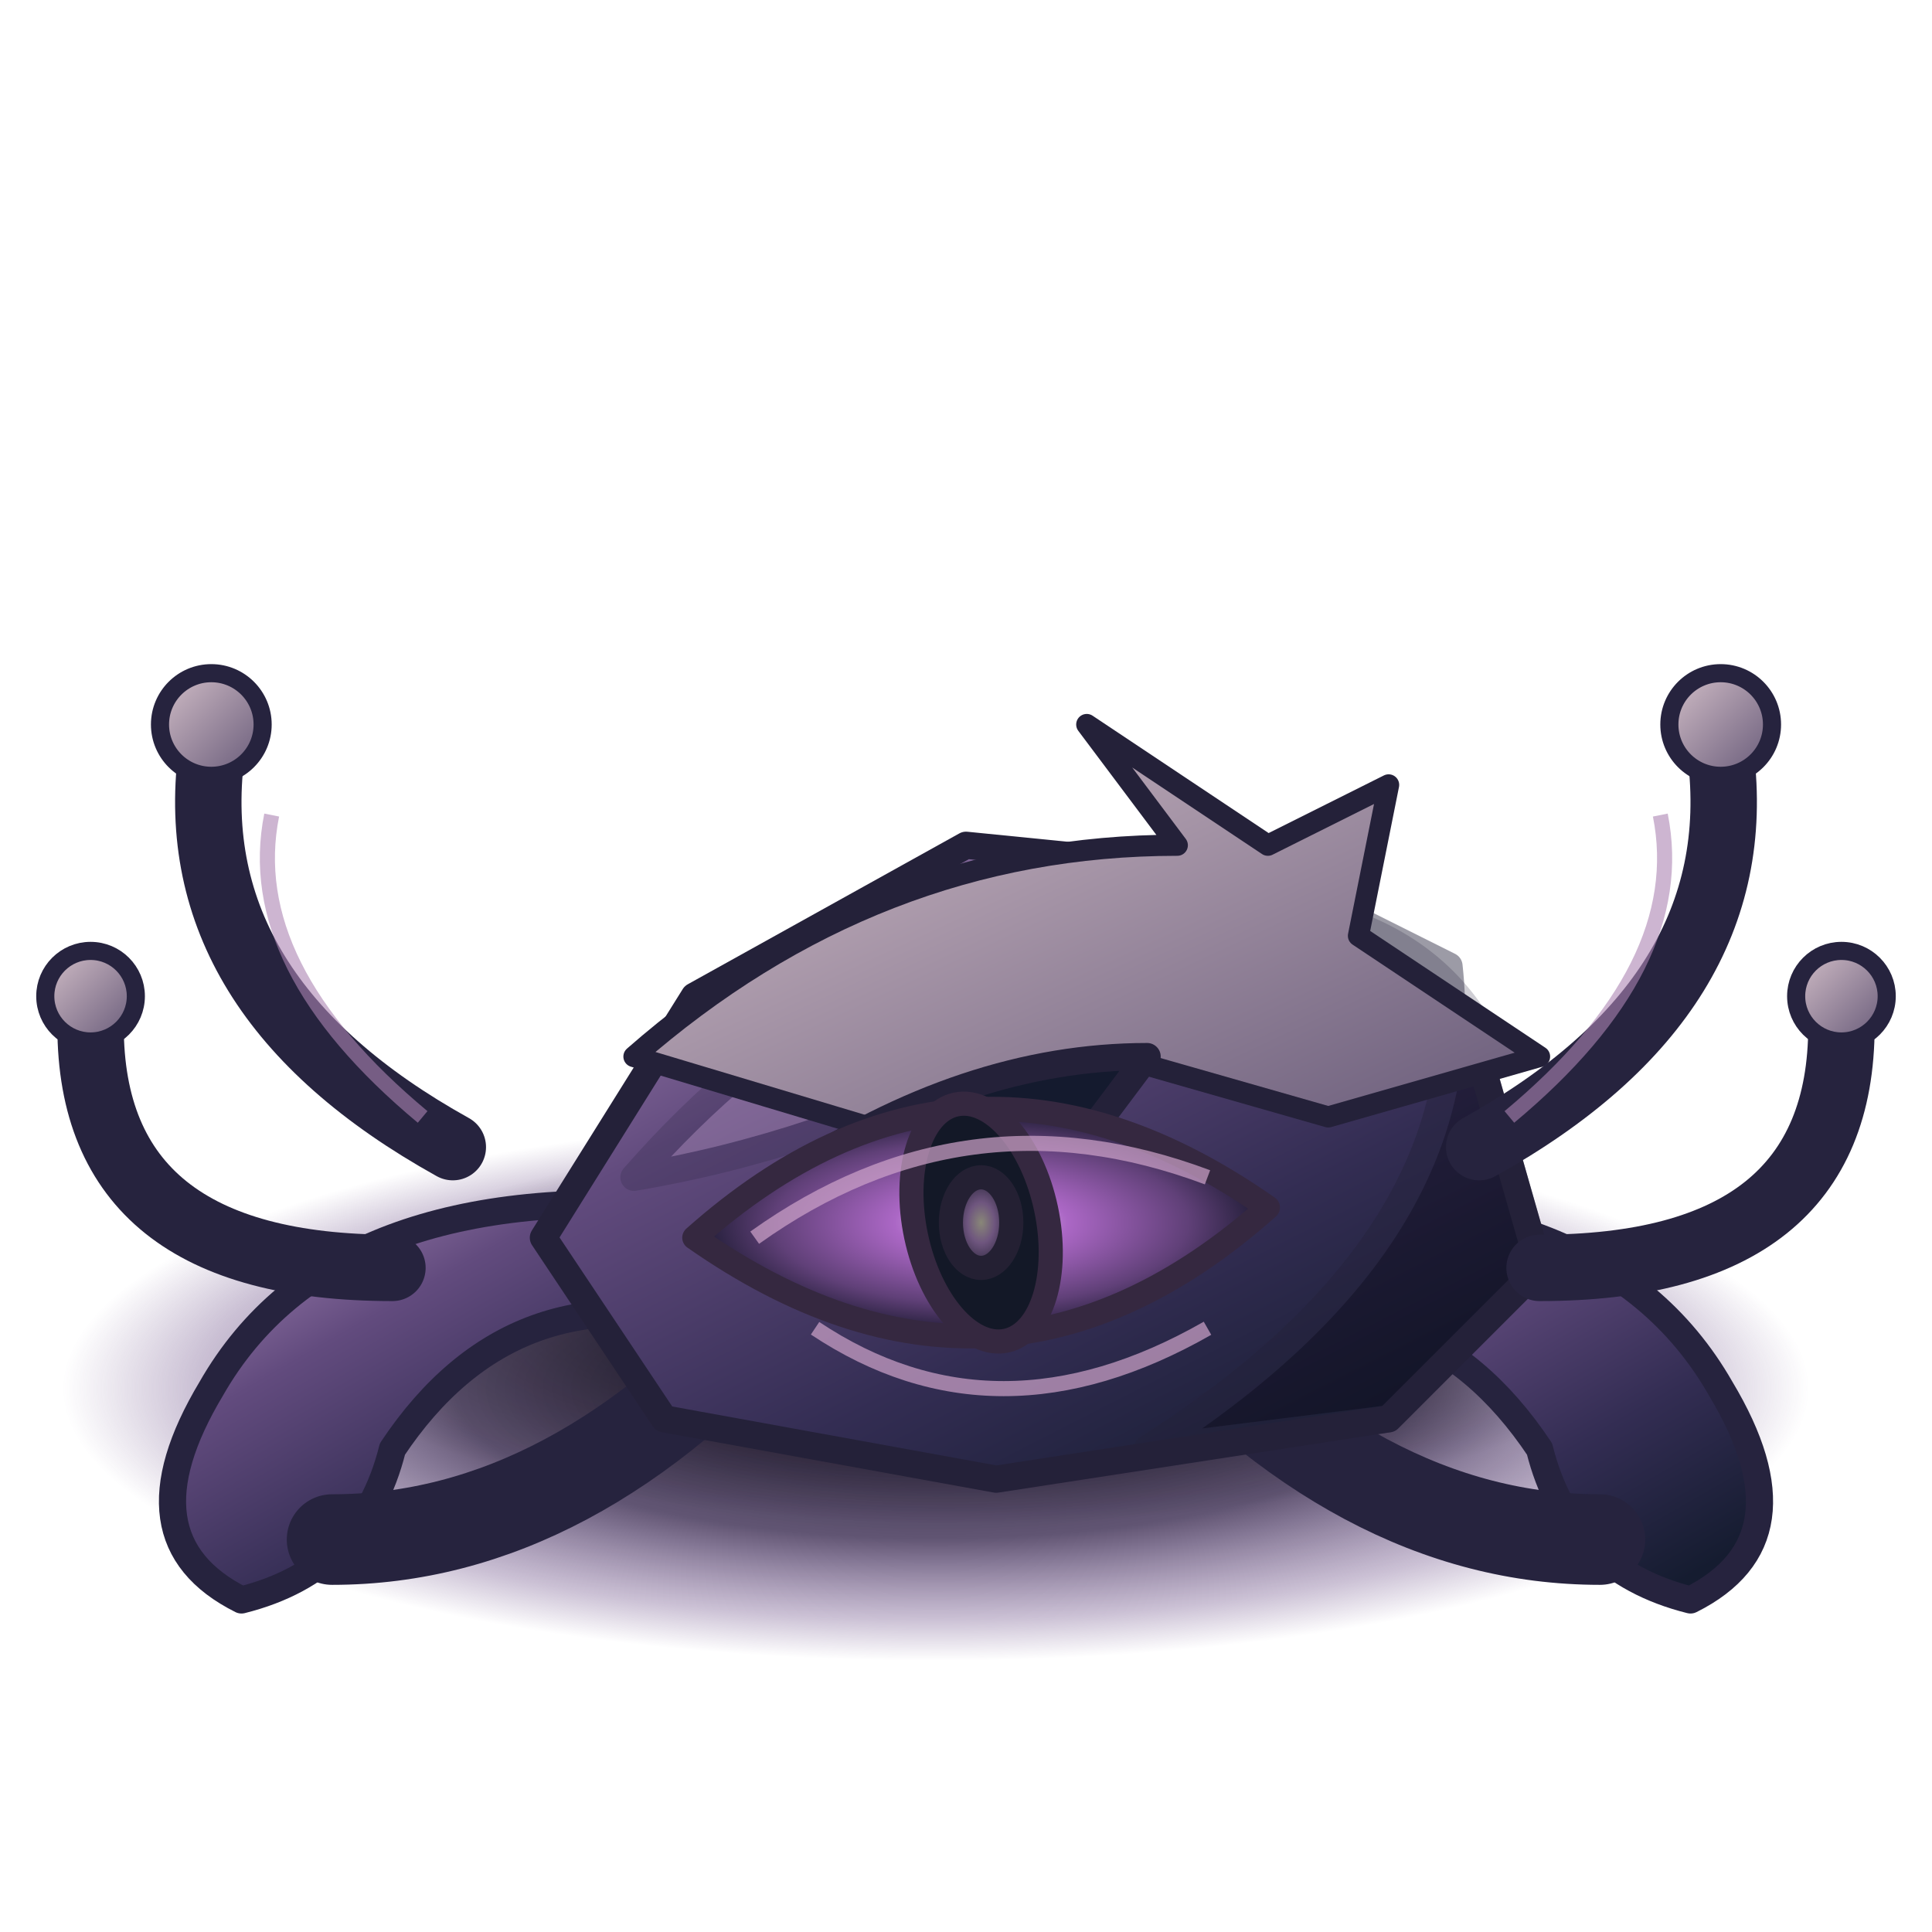
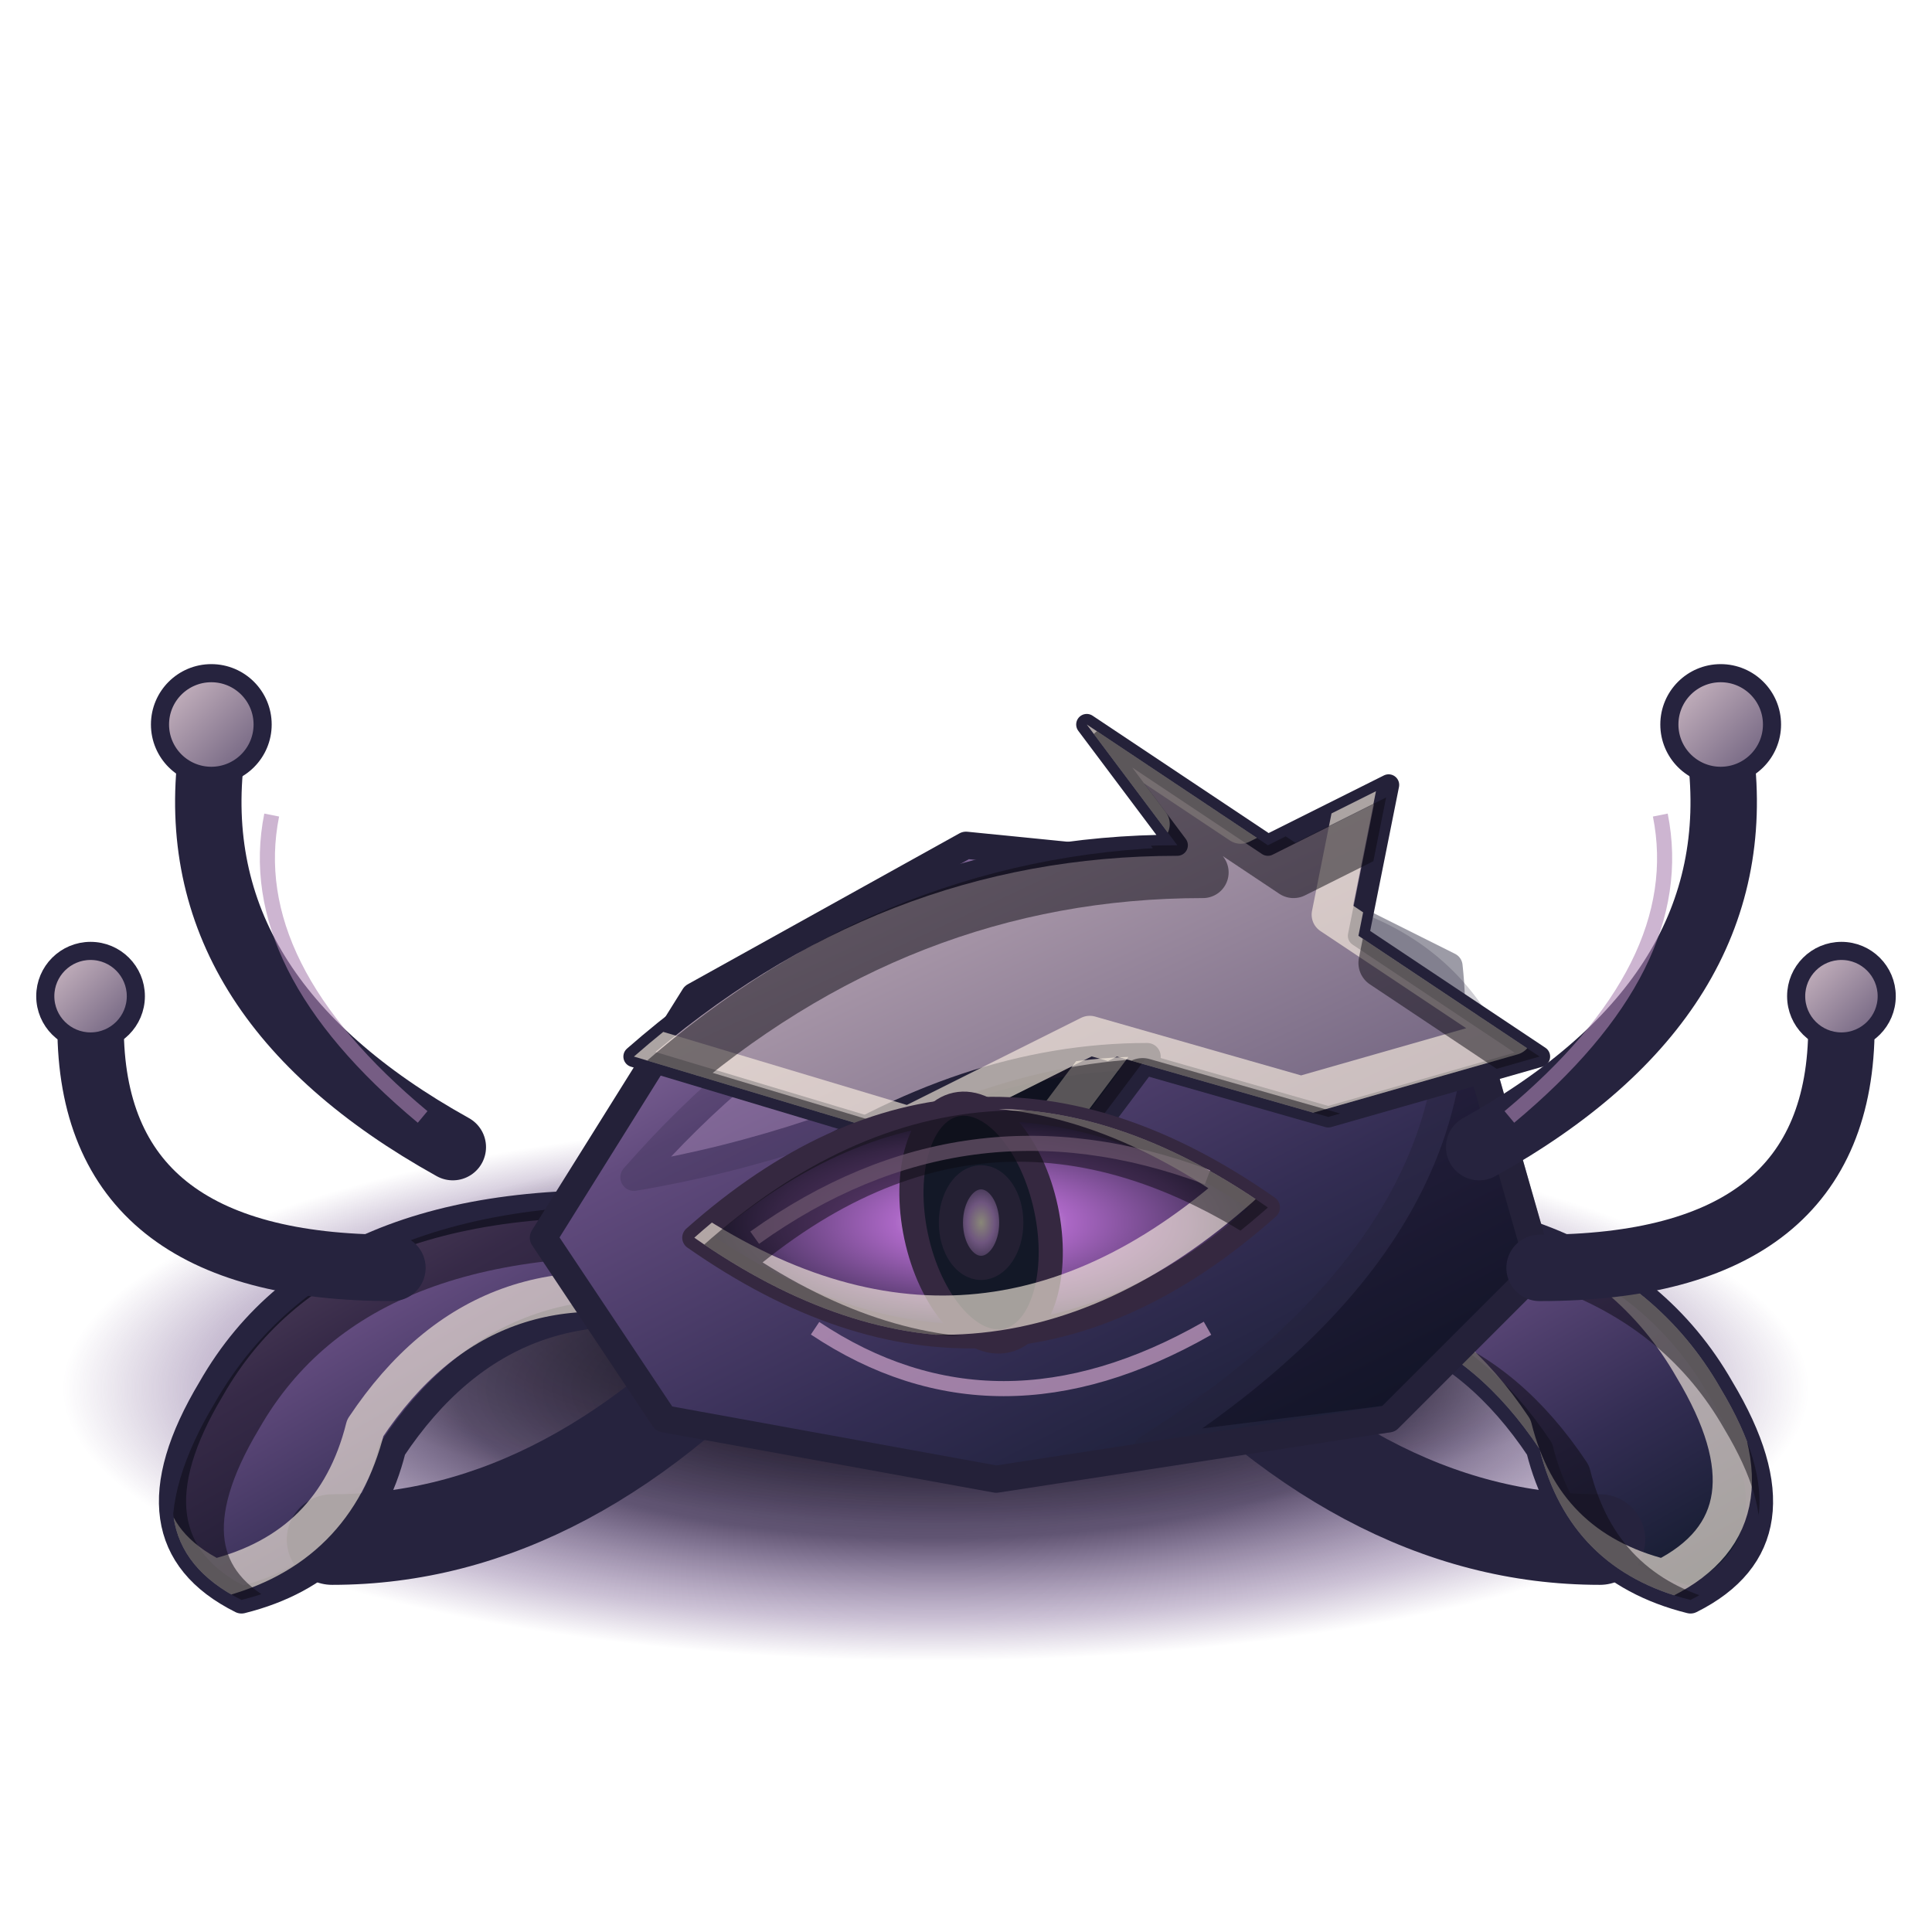
<svg xmlns="http://www.w3.org/2000/svg" viewBox="0 0 128 128">
  <defs>
    <radialGradient id="sh">
      <stop stop-color="#06050c" stop-opacity="0.8" />
      <stop offset="0.55" stop-color="#06050c" stop-opacity="0.42" />
      <stop offset="1" stop-color="#06050c" stop-opacity="0" />
    </radialGradient>
    <linearGradient id="flesh" x2="0.8" y2="1">
      <stop stop-color="#b392c2" />
      <stop offset="0.35" stop-color="#624b7e" />
      <stop offset="0.7" stop-color="#332d53" />
      <stop offset="1" stop-color="#151c30" />
    </linearGradient>
    <linearGradient id="ridge" y2="1">
      <stop stop-color="#d4c0c9" />
      <stop offset="1" stop-color="#655877" />
    </linearGradient>
    <radialGradient id="iris">
      <stop stop-color="#fff5c9" />
      <stop offset="0.45" stop-color="#ca92d6" />
      <stop offset="1" stop-color="#473455" />
    </radialGradient>
    <radialGradient id="rift">
      <stop stop-color="#f3dcfa" />
      <stop offset="0.3" stop-color="#ab67c5" />
      <stop offset="0.72" stop-color="#604078" />
      <stop offset="1" stop-color="#1b1a31" />
    </radialGradient>
    <radialGradient id="ooze">
      <stop stop-color="#160f26" stop-opacity="0.95" />
      <stop offset="0.55" stop-color="#2c1c44" stop-opacity="0.75" />
      <stop offset="0.85" stop-color="#543274" stop-opacity="0.3" />
      <stop offset="1" stop-color="#543274" stop-opacity="0" />
    </radialGradient>
+     <clipPath id="rim-0-0">
+       <path d="M46 80Q22 78 14 92 8 102 16 106 24 104 26 96 34 84 48 88Z" />
+     </clipPath>
+     <clipPath id="rim-0-1">
+       <path d="M82 80Q106 78 114 92 120 102 112 106 104 104 102 96 94 84 80 88Z" />
+     </clipPath>
+     <clipPath id="rim-1-0">
+       <path d="M52 78q12-8 24-8l-6 8Z" />
+     </clipPath>
+     <clipPath id="rim-1-1">
+       <path d="M42 70q16-14 36-14l-6-8 12 8 8-4-2 10 12 8-14 4-14-4-12 6Z" />
+     </clipPath>
+     <clipPath id="rim-2-0">
+       <path d="M46 82Q64 66 84 80 66 96 46 82Z" />
+     </clipPath>
  </defs>
  <ellipse cx="62" cy="92" rx="58" ry="18" fill="url(#ooze)" />
  <ellipse cx="64" cy="88" rx="44" ry="13" fill="url(#sh)" />
  <g stroke="#26233e" stroke-width="1.8" stroke-linejoin="round" fill="url(#flesh)">
    <path d="M46 80Q22 78 14 92 8 102 16 106 24 104 26 96 34 84 48 88Z" />
    <path d="M82 80Q106 78 114 92 120 102 112 106 104 104 102 96 94 84 80 88Z" />
    <path d="M52 86Q38 102 22 102" fill="none" stroke="#26233e" stroke-width="6" stroke-linecap="round" />
    <path d="M76 86Q90 102 106 102" fill="none" stroke="#26233e" stroke-width="6" stroke-linecap="round" />
+     <g clip-path="url(#rim-0-0)">
+       <path d="M46 80Q22 78 14 92 8 102 16 106 24 104 26 96 34 84 48 88Z" transform="translate(-1.8 -1.4)" fill="none" stroke="#fff4e4" stroke-width="2.6" stroke-opacity="0.62" stroke-linejoin="round" />
+       <path d="M46 80Q22 78 14 92 8 102 16 106 24 104 26 96 34 84 48 88Z" transform="translate(1.7 1.8)" fill="none" stroke="#0c0a12" stroke-width="3.4" stroke-opacity="0.5" stroke-linejoin="round" />
+     </g>
+     <g clip-path="url(#rim-0-1)">
+       <path d="M82 80Q106 78 114 92 120 102 112 106 104 104 102 96 94 84 80 88Z" transform="translate(-1.8 -1.4)" fill="none" stroke="#fff4e4" stroke-width="2.6" stroke-opacity="0.62" stroke-linejoin="round" />
+       <path d="M82 80Q106 78 114 92 120 102 112 106 104 104 102 96 94 84 80 88Z" transform="translate(1.7 1.8)" fill="none" stroke="#0c0a12" stroke-width="3.4" stroke-opacity="0.5" stroke-linejoin="round" />
+     </g>
  </g>
  <g stroke="#242139" stroke-width="1.8" stroke-linejoin="round">
    <path d="M36 82 46 66 64 56 84 58 98 70 102 84 92 94 66 98 44 94Z" fill="url(#flesh)" />
    <path d="M84 58 98 70 102 84 92 94 76 96q22-14 20-32Z" fill="#0b0918" opacity=".45" />
    <path d="M42 78q14-16 32-18 18-2 24 8-24-4-32 2-12 6-24 8Z" fill="#eac6ea" opacity=".22" />
    <path d="M42 70q16-14 36-14l-6-8 12 8 8-4-2 10 12 8-14 4-14-4-12 6Z" fill="url(#ridge)" stroke-width="1.4" />
    <path d="M52 78q12-8 24-8l-6 8Z" fill="#141a2e" />
+     <g clip-path="url(#rim-1-0)">
+       <path d="M52 78q12-8 24-8l-6 8Z" transform="translate(-1.8 -1.4)" fill="none" stroke="#fff4e4" stroke-width="2.6" stroke-opacity="0.62" stroke-linejoin="round" />
+       <path d="M52 78q12-8 24-8l-6 8Z" transform="translate(1.7 1.8)" fill="none" stroke="#0c0a12" stroke-width="3.4" stroke-opacity="0.5" stroke-linejoin="round" />
+     </g>
+     <g clip-path="url(#rim-1-1)">
+       <path d="M42 70q16-14 36-14l-6-8 12 8 8-4-2 10 12 8-14 4-14-4-12 6Z" transform="translate(-1.8 -1.4)" fill="none" stroke="#fff4e4" stroke-width="2.6" stroke-opacity="0.62" stroke-linejoin="round" />
+       <path d="M42 70q16-14 36-14l-6-8 12 8 8-4-2 10 12 8-14 4-14-4-12 6Z" transform="translate(1.7 1.8)" fill="none" stroke="#0c0a12" stroke-width="3.4" stroke-opacity="0.5" stroke-linejoin="round" />
+     </g>
  </g>
  <g stroke="#352840" stroke-width="1.6" stroke-linejoin="round">
    <path d="M46 82Q64 66 84 80 66 96 46 82Z" fill="url(#rift)" />
    <ellipse cx="65" cy="81" rx="4.4" ry="8" fill="#131827" transform="rotate(-12 65 81)" />
    <ellipse cx="65" cy="81" rx="2" ry="3" fill="url(#iris)" opacity=".5" />
    <path d="M50 82q14-10 30-4M54 88q12 8 26 0" fill="none" stroke="#cea4ca" stroke-width="1" opacity=".7" />
+     <g clip-path="url(#rim-2-0)">
+       <path d="M46 82Q64 66 84 80 66 96 46 82Z" transform="translate(-1.8 -1.4)" fill="none" stroke="#fff4e4" stroke-width="2.6" stroke-opacity="0.62" stroke-linejoin="round" />
+       <path d="M46 82Q64 66 84 80 66 96 46 82Z" transform="translate(1.7 1.8)" fill="none" stroke="#0c0a12" stroke-width="3.4" stroke-opacity="0.5" stroke-linejoin="round" />
+     </g>
  </g>
  <g stroke="#26233e" stroke-width="4.4" stroke-linecap="round" fill="none">
    <path d="M30 76Q12 66 14 50" />
    <path d="M26 84Q6 84 6 68" />
    <path d="M98 76Q116 66 114 50" />
    <path d="M102 84Q122 84 122 68" />
  </g>
  <g fill="url(#ridge)" stroke="#26233e" stroke-width="1.2">
    <circle cx="14" cy="48" r="3.4" />
    <circle cx="6" cy="66" r="3" />
    <circle cx="114" cy="48" r="3.4" />
    <circle cx="122" cy="66" r="3" />
  </g>
  <g fill="none" stroke="#ab84b2" stroke-width="1" opacity=".6">
    <path d="M28 74Q16 64 18 54" />
    <path d="M100 74Q112 64 110 54" />
  </g>
</svg>
